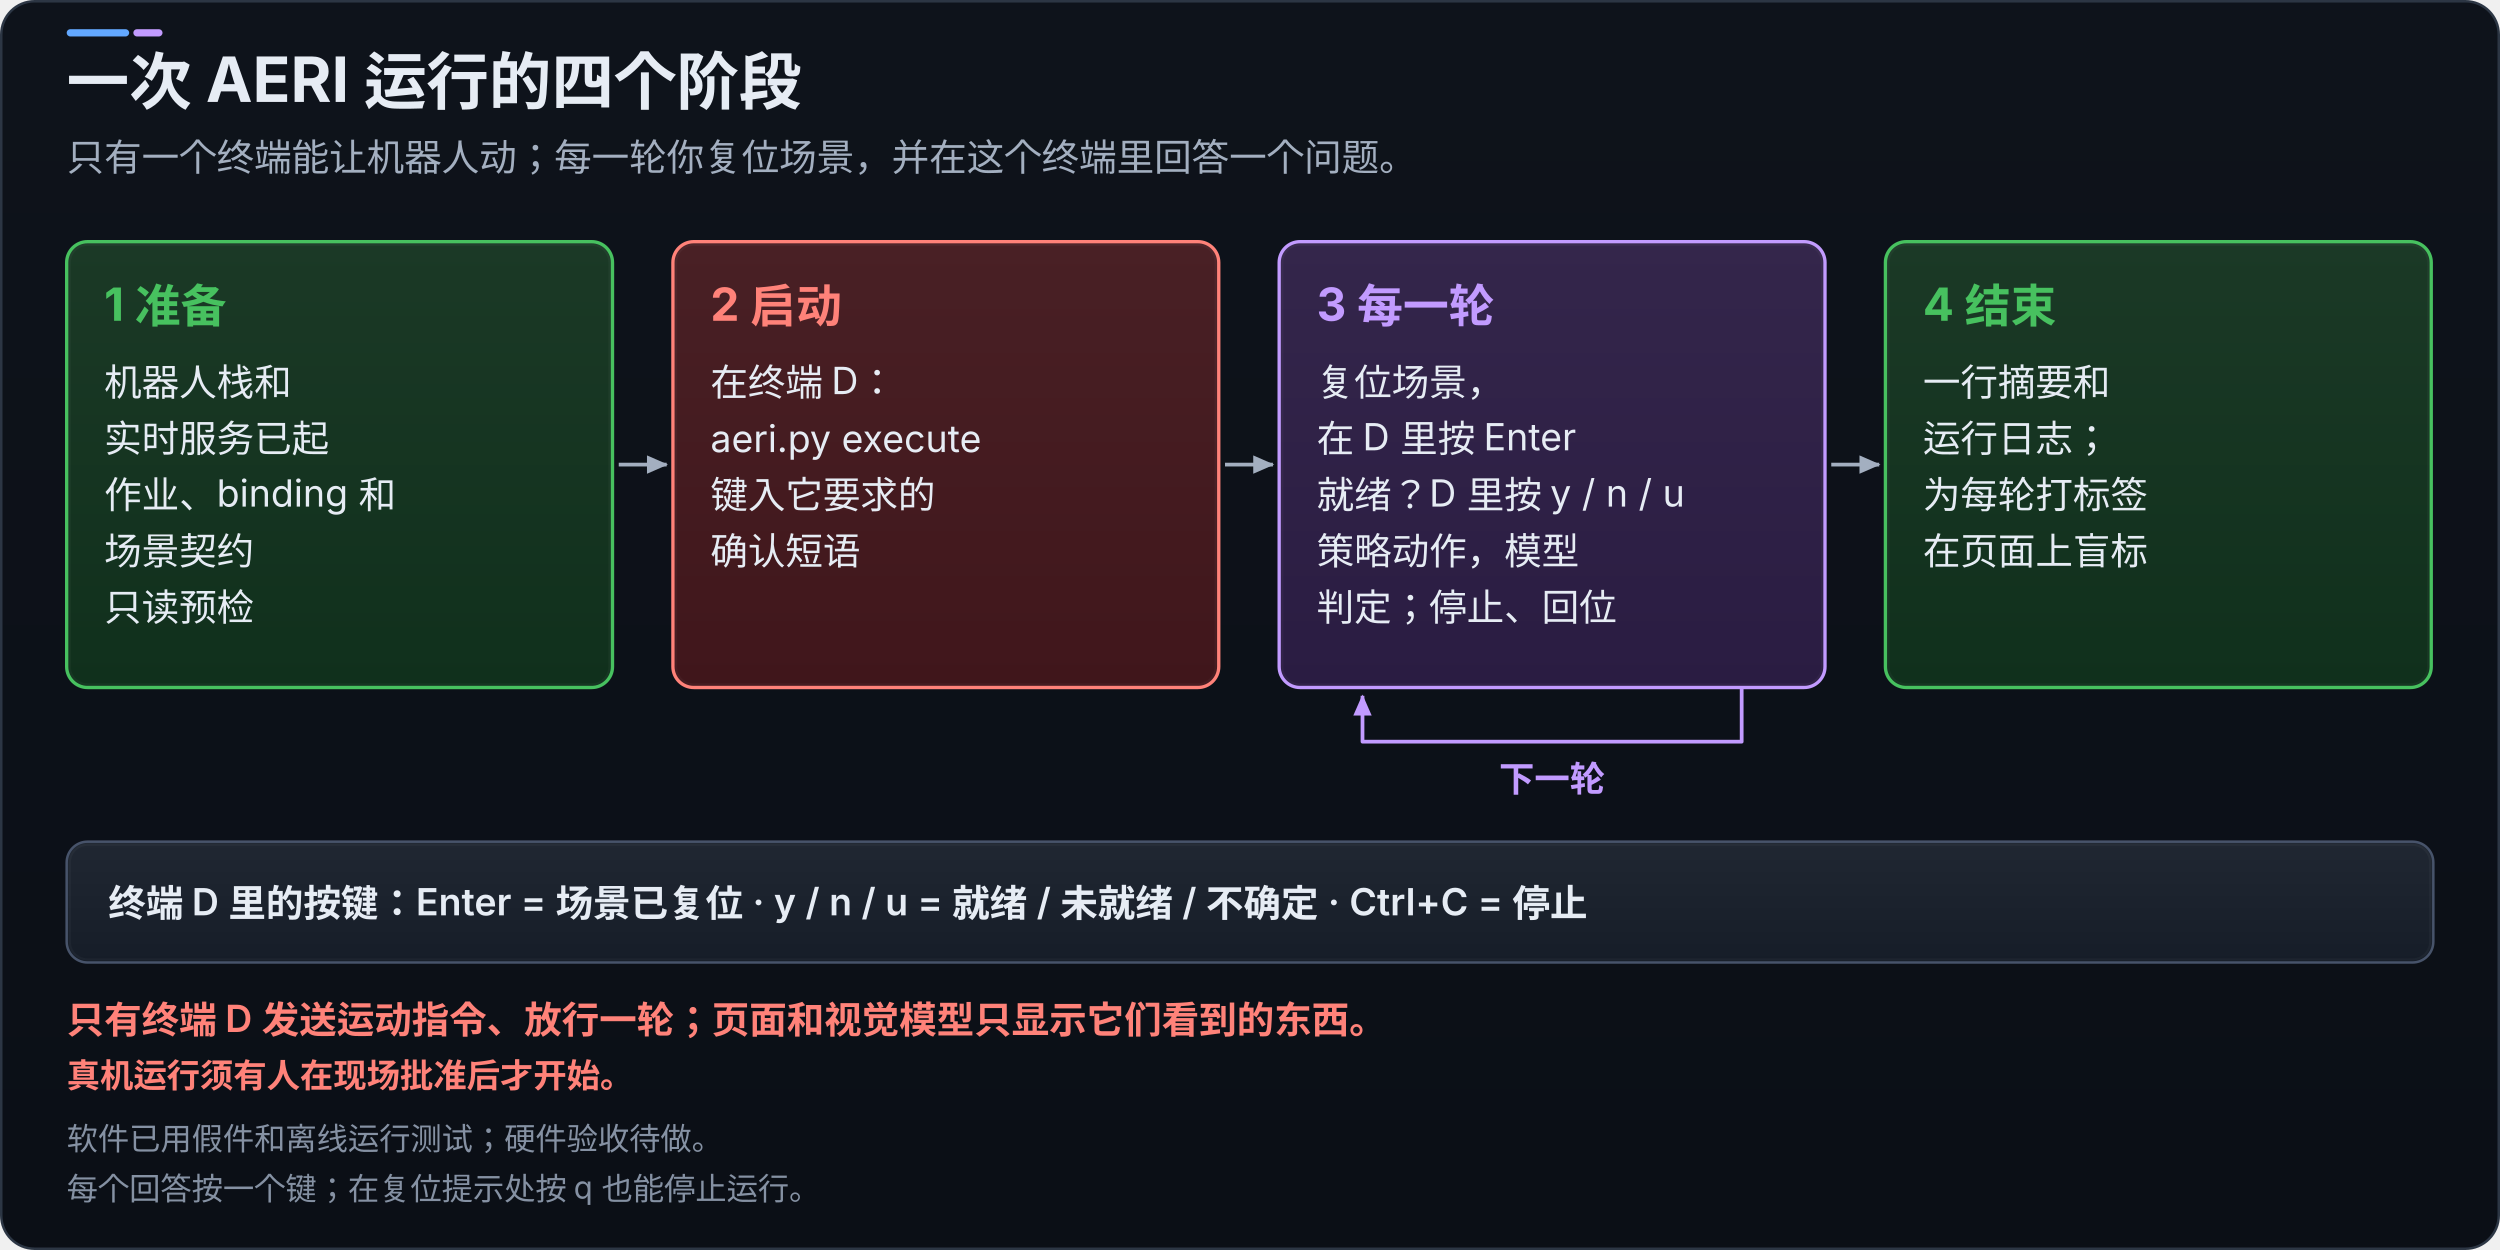
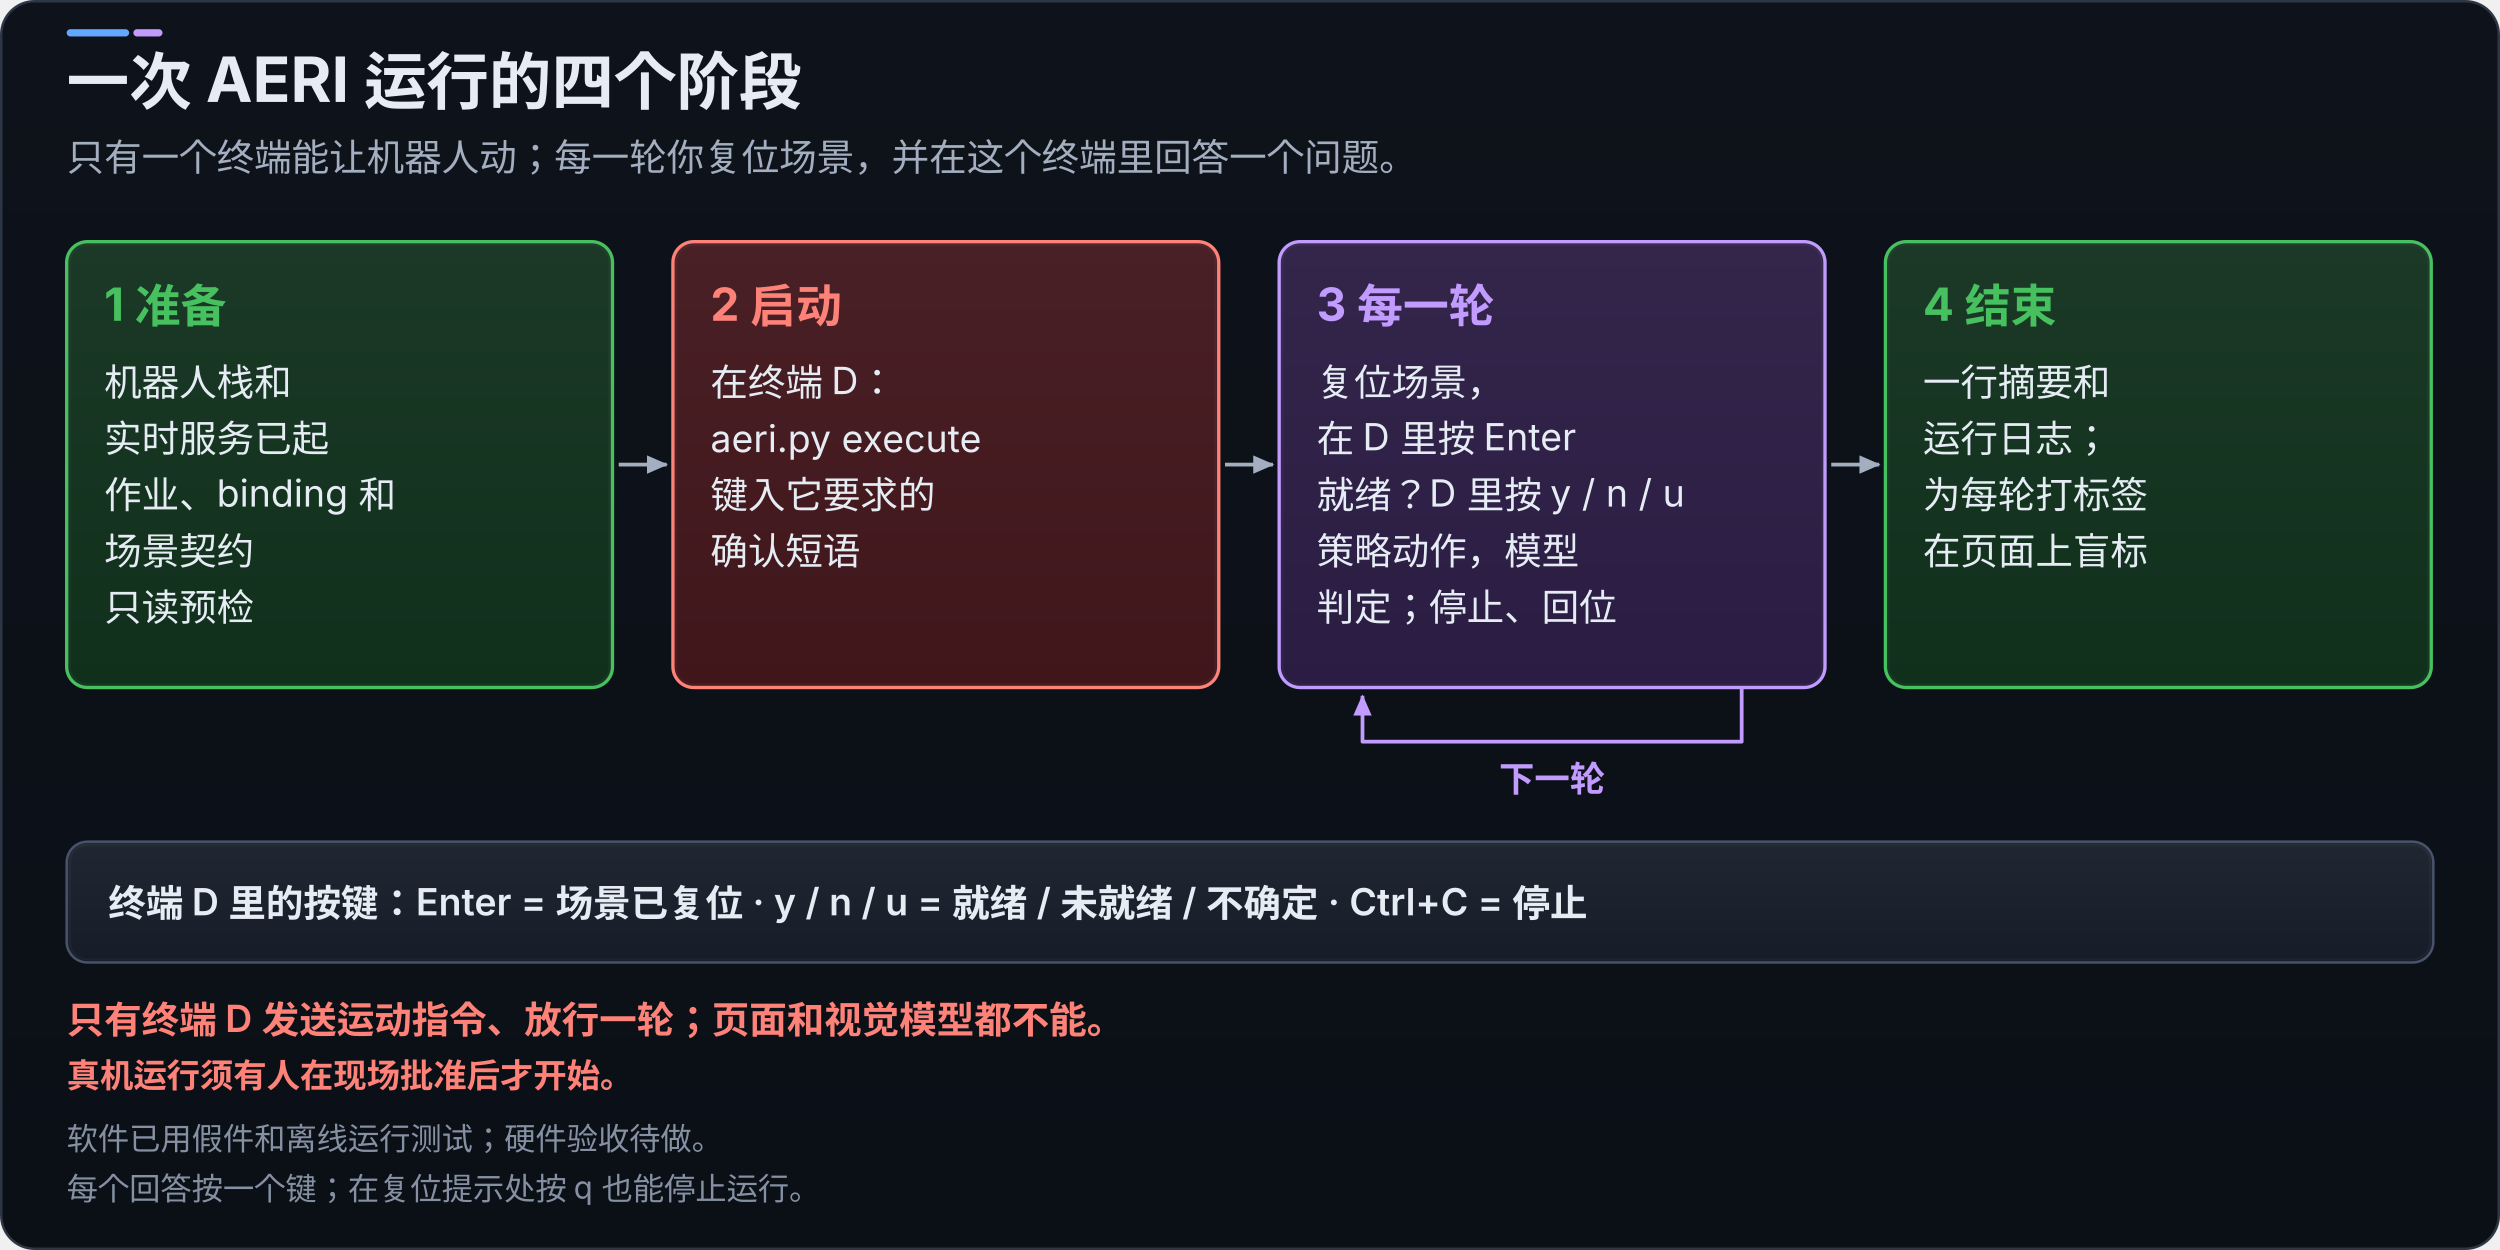
<svg xmlns="http://www.w3.org/2000/svg" viewBox="0 0 1200 600" width="1200" height="600" role="img" aria-labelledby="t d">
  <defs>
    <style>@media (prefers-reduced-motion: reduce) { * { animation: none !important; } }</style>
    <marker id="a_soft" viewBox="0 0 10 10" refX="8.5" refY="5" markerWidth="7" markerHeight="7" orient="auto">
      <path d="M1 1.5 L9 5 L1 8.5 Z" fill="#a3afc0" />
    </marker>
    <marker id="a_system" viewBox="0 0 10 10" refX="8.5" refY="5" markerWidth="7" markerHeight="7" orient="auto">
      <path d="M1 1.5 L9 5 L1 8.5 Z" fill="#c29bff" />
    </marker>
    <linearGradient id="g_box" x1="0" y1="0" x2="0" y2="1">
      <stop offset="0" stop-color="#202732" />
      <stop offset="1" stop-color="#161d28" />
    </linearGradient>
    <linearGradient id="g_danger" x1="0" y1="0" x2="0" y2="1">
      <stop offset="0" stop-color="#492025" />
      <stop offset="1" stop-color="#40161b" />
    </linearGradient>
    <linearGradient id="g_person" x1="0" y1="0" x2="0" y2="1">
      <stop offset="0" stop-color="#1b3926" />
      <stop offset="1" stop-color="#10301c" />
    </linearGradient>
    <linearGradient id="g_system" x1="0" y1="0" x2="0" y2="1">
      <stop offset="0" stop-color="#34264b" />
      <stop offset="1" stop-color="#2a1c42" />
    </linearGradient>
    <linearGradient id="g_panel" x1="0" y1="0" x2="0" y2="1">
      <stop offset="0" stop-color="#0e131b" />
      <stop offset="1" stop-color="#0b0f16" />
    </linearGradient>
  </defs>
  <rect x="0.6" y="0.6" width="1198.8" height="598.8" rx="16" fill="url(#g_panel)" stroke="#2c3644" stroke-width="1.2" />
  <rect x="32" y="14" width="30" height="3.5" rx="1.75" fill="#62a8ff" />
  <rect x="64" y="14" width="14" height="3.5" rx="1.75" fill="#c29bff" />
  <text x="32" y="50" font-family="'Noto Sans SC', 'Source Han Sans SC', 'PingFang SC', 'Microsoft YaHei', Inter, -apple-system, 'Segoe UI', Roboto, 'Noto Sans', Helvetica, Arial, sans-serif" font-size="30" font-weight="700" text-anchor="start" fill="#e6ecf4">一次 AERI 运行的四个阶段</text>
  <text x="32" y="82" font-family="'Noto Sans SC', 'Source Han Sans SC', 'PingFang SC', 'Microsoft YaHei', Inter, -apple-system, 'Segoe UI', Roboto, 'Noto Sans', Helvetica, Arial, sans-serif" font-size="18" font-weight="400" text-anchor="start" fill="#a3afc0">只有一个终端能让机器人动；每一轮你复位场景，并在这个终端里回答一个问题。</text>
  <rect x="32" y="116" width="262" height="214" rx="10" fill="url(#g_person)" stroke="#47c15f" stroke-width="1.6" />
  <rect x="33.5" y="117.5" width="259" height="211" rx="8.5" fill="none" stroke="#ffffff" stroke-opacity="0.035" stroke-width="1" />
  <text x="50" y="154" font-family="'Noto Sans SC', 'Source Han Sans SC', 'PingFang SC', 'Microsoft YaHei', Inter, -apple-system, 'Segoe UI', Roboto, 'Noto Sans', Helvetica, Arial, sans-serif" font-size="22" font-weight="700" text-anchor="start" fill="#47c15f">1  准备</text>
  <text x="50" y="190" font-family="'Noto Sans SC', 'Source Han Sans SC', 'PingFang SC', 'Microsoft YaHei', Inter, -apple-system, 'Segoe UI', Roboto, 'Noto Sans', Helvetica, Arial, sans-serif" font-size="18" font-weight="400" text-anchor="start" fill="#e6ecf4">机器人栈和</text>
  <text x="50" y="217" font-family="'Noto Sans SC', 'Source Han Sans SC', 'PingFang SC', 'Microsoft YaHei', Inter, -apple-system, 'Segoe UI', Roboto, 'Noto Sans', Helvetica, Arial, sans-serif" font-size="18" font-weight="400" text-anchor="start" fill="#e6ecf4">实时服务已起</text>
  <text x="50" y="244" font-family="'Noto Sans SC', 'Source Han Sans SC', 'PingFang SC', 'Microsoft YaHei', Inter, -apple-system, 'Segoe UI', Roboto, 'Noto Sans', Helvetica, Arial, sans-serif" font-size="18" font-weight="400" text-anchor="start" fill="#e6ecf4">作业、binding 和</text>
  <text x="50" y="271" font-family="'Noto Sans SC', 'Source Han Sans SC', 'PingFang SC', 'Microsoft YaHei', Inter, -apple-system, 'Segoe UI', Roboto, 'Noto Sans', Helvetica, Arial, sans-serif" font-size="18" font-weight="400" text-anchor="start" fill="#e6ecf4">场景契约</text>
  <text x="50" y="298" font-family="'Noto Sans SC', 'Source Han Sans SC', 'PingFang SC', 'Microsoft YaHei', Inter, -apple-system, 'Segoe UI', Roboto, 'Noto Sans', Helvetica, Arial, sans-serif" font-size="18" font-weight="400" text-anchor="start" fill="#e6ecf4">只读预检</text>
  <path d="M297 223.0 L320 223.0" fill="none" stroke="#a3afc0" stroke-width="1.8" stroke-linejoin="round" marker-end="url(#a_soft)" />
  <rect x="323" y="116" width="262" height="214" rx="10" fill="url(#g_danger)" stroke="#ff8279" stroke-width="1.6" />
  <rect x="324.5" y="117.5" width="259" height="211" rx="8.5" fill="none" stroke="#ffffff" stroke-opacity="0.035" stroke-width="1" />
  <text x="341" y="154" font-family="'Noto Sans SC', 'Source Han Sans SC', 'PingFang SC', 'Microsoft YaHei', Inter, -apple-system, 'Segoe UI', Roboto, 'Noto Sans', Helvetica, Arial, sans-serif" font-size="22" font-weight="700" text-anchor="start" fill="#ff8279">2  启动</text>
  <text x="341" y="190" font-family="'Noto Sans SC', 'Source Han Sans SC', 'PingFang SC', 'Microsoft YaHei', Inter, -apple-system, 'Segoe UI', Roboto, 'Noto Sans', Helvetica, Arial, sans-serif" font-size="18" font-weight="400" text-anchor="start" fill="#e6ecf4">在终端 D：</text>
  <text x="341" y="217" font-family="'Noto Sans SC', 'Source Han Sans SC', 'PingFang SC', 'Microsoft YaHei', Inter, -apple-system, 'Segoe UI', Roboto, 'Noto Sans', Helvetica, Arial, sans-serif" font-size="18" font-weight="400" text-anchor="start" fill="#e6ecf4">aeri.py execute</text>
  <text x="341" y="244" font-family="'Noto Sans SC', 'Source Han Sans SC', 'PingFang SC', 'Microsoft YaHei', Inter, -apple-system, 'Segoe UI', Roboto, 'Noto Sans', Helvetica, Arial, sans-serif" font-size="18" font-weight="400" text-anchor="start" fill="#e6ecf4">键入它要求的</text>
  <text x="341" y="271" font-family="'Noto Sans SC', 'Source Han Sans SC', 'PingFang SC', 'Microsoft YaHei', Inter, -apple-system, 'Segoe UI', Roboto, 'Noto Sans', Helvetica, Arial, sans-serif" font-size="18" font-weight="400" text-anchor="start" fill="#e6ecf4">确认短语</text>
  <path d="M588 223.0 L611 223.0" fill="none" stroke="#a3afc0" stroke-width="1.8" stroke-linejoin="round" marker-end="url(#a_soft)" />
  <rect x="614" y="116" width="262" height="214" rx="10" fill="url(#g_system)" stroke="#c29bff" stroke-width="1.6" />
  <rect x="615.5" y="117.5" width="259" height="211" rx="8.5" fill="none" stroke="#ffffff" stroke-opacity="0.035" stroke-width="1" />
  <text x="632" y="154" font-family="'Noto Sans SC', 'Source Han Sans SC', 'PingFang SC', 'Microsoft YaHei', Inter, -apple-system, 'Segoe UI', Roboto, 'Noto Sans', Helvetica, Arial, sans-serif" font-size="22" font-weight="700" text-anchor="start" fill="#c29bff">3  每一轮</text>
  <text x="632" y="190" font-family="'Noto Sans SC', 'Source Han Sans SC', 'PingFang SC', 'Microsoft YaHei', Inter, -apple-system, 'Segoe UI', Roboto, 'Noto Sans', Helvetica, Arial, sans-serif" font-size="18" font-weight="400" text-anchor="start" fill="#e6ecf4">复位场景，</text>
  <text x="632" y="217" font-family="'Noto Sans SC', 'Source Han Sans SC', 'PingFang SC', 'Microsoft YaHei', Inter, -apple-system, 'Segoe UI', Roboto, 'Noto Sans', Helvetica, Arial, sans-serif" font-size="18" font-weight="400" text-anchor="start" fill="#e6ecf4">在 D 里按 Enter</text>
  <text x="632" y="244" font-family="'Noto Sans SC', 'Source Han Sans SC', 'PingFang SC', 'Microsoft YaHei', Inter, -apple-system, 'Segoe UI', Roboto, 'Noto Sans', Helvetica, Arial, sans-serif" font-size="18" font-weight="400" text-anchor="start" fill="#e6ecf4">就绪？D 里按 y / n / u</text>
  <text x="632" y="271" font-family="'Noto Sans SC', 'Source Han Sans SC', 'PingFang SC', 'Microsoft YaHei', Inter, -apple-system, 'Segoe UI', Roboto, 'Noto Sans', Helvetica, Arial, sans-serif" font-size="18" font-weight="400" text-anchor="start" fill="#e6ecf4">策略动作，模型</text>
  <text x="632" y="298" font-family="'Noto Sans SC', 'Source Han Sans SC', 'PingFang SC', 'Microsoft YaHei', Inter, -apple-system, 'Segoe UI', Roboto, 'Noto Sans', Helvetica, Arial, sans-serif" font-size="18" font-weight="400" text-anchor="start" fill="#e6ecf4">判定；停止、回位</text>
  <path d="M879 223.0 L902 223.0" fill="none" stroke="#a3afc0" stroke-width="1.8" stroke-linejoin="round" marker-end="url(#a_soft)" />
  <rect x="905" y="116" width="262" height="214" rx="10" fill="url(#g_person)" stroke="#47c15f" stroke-width="1.6" />
  <rect x="906.5" y="117.5" width="259" height="211" rx="8.5" fill="none" stroke="#ffffff" stroke-opacity="0.035" stroke-width="1" />
  <text x="923" y="154" font-family="'Noto Sans SC', 'Source Han Sans SC', 'PingFang SC', 'Microsoft YaHei', Inter, -apple-system, 'Segoe UI', Roboto, 'Noto Sans', Helvetica, Arial, sans-serif" font-size="22" font-weight="700" text-anchor="start" fill="#47c15f">4  结束</text>
  <text x="923" y="190" font-family="'Noto Sans SC', 'Source Han Sans SC', 'PingFang SC', 'Microsoft YaHei', Inter, -apple-system, 'Segoe UI', Roboto, 'Noto Sans', Helvetica, Arial, sans-serif" font-size="18" font-weight="400" text-anchor="start" fill="#e6ecf4">一行摘要和</text>
  <text x="923" y="217" font-family="'Noto Sans SC', 'Source Han Sans SC', 'PingFang SC', 'Microsoft YaHei', Inter, -apple-system, 'Segoe UI', Roboto, 'Noto Sans', Helvetica, Arial, sans-serif" font-size="18" font-weight="400" text-anchor="start" fill="#e6ecf4">运行日志；</text>
  <text x="923" y="244" font-family="'Noto Sans SC', 'Source Han Sans SC', 'PingFang SC', 'Microsoft YaHei', Inter, -apple-system, 'Segoe UI', Roboto, 'Noto Sans', Helvetica, Arial, sans-serif" font-size="18" font-weight="400" text-anchor="start" fill="#e6ecf4">为每轮打标签</text>
  <text x="923" y="271" font-family="'Noto Sans SC', 'Source Han Sans SC', 'PingFang SC', 'Microsoft YaHei', Inter, -apple-system, 'Segoe UI', Roboto, 'Noto Sans', Helvetica, Arial, sans-serif" font-size="18" font-weight="400" text-anchor="start" fill="#e6ecf4">在页面上盲标</text>
  <path d="M836 330 L836 356 L654 356 L654 334" fill="none" stroke="#c29bff" stroke-width="1.8" stroke-linejoin="round" marker-end="url(#a_system)" />
  <text x="745.0" y="380" font-family="'Noto Sans SC', 'Source Han Sans SC', 'PingFang SC', 'Microsoft YaHei', Inter, -apple-system, 'Segoe UI', Roboto, 'Noto Sans', Helvetica, Arial, sans-serif" font-size="17" font-weight="600" text-anchor="middle" fill="#c29bff">下一轮</text>
  <rect x="32" y="404" width="1136" height="58" rx="10" fill="url(#g_box)" stroke="#47536a" stroke-width="1.2" />
  <rect x="33.5" y="405.5" width="1133" height="55" rx="8.5" fill="none" stroke="#ffffff" stroke-opacity="0.035" stroke-width="1" />
  <text x="52" y="440" font-family="'Noto Sans SC', 'Source Han Sans SC', 'PingFang SC', 'Microsoft YaHei', Inter, -apple-system, 'Segoe UI', Roboto, 'Noto Sans', Helvetica, Arial, sans-serif" font-size="18" font-weight="600" text-anchor="start" fill="#e6ecf4">终端 D 里的按键：Enter = 场景已复位  ·  y / n / u = 就绪 / 未就绪 / 不确定  ·  Ctrl+C = 停止</text>
-   <text x="32" y="496" font-family="'Noto Sans SC', 'Source Han Sans SC', 'PingFang SC', 'Microsoft YaHei', Inter, -apple-system, 'Segoe UI', Roboto, 'Noto Sans', Helvetica, Arial, sans-serif" font-size="18" font-weight="600" text-anchor="start" fill="#ff8279">只有终端 D 发送运动指令、放行一轮；页面和视觉模型只显示它们看到的东西。</text>
+   <text x="32" y="496" font-family="'Noto Sans SC', 'Source Han Sans SC', 'PingFang SC', 'Microsoft YaHei', Inter, -apple-system, 'Segoe UI', Roboto, 'Noto Sans', Helvetica, Arial, sans-serif" font-size="18" font-weight="600" text-anchor="start" fill="#ff8279">只有终端 D 发送运动指令、放行一轮；页面和视觉模型都不能。</text>
  <text x="32" y="522" font-family="'Noto Sans SC', 'Source Han Sans SC', 'PingFang SC', 'Microsoft YaHei', Inter, -apple-system, 'Segoe UI', Roboto, 'Noto Sans', Helvetica, Arial, sans-serif" font-size="16" font-weight="600" text-anchor="start" fill="#ff8279">真机运行须有人在现场批准后才开始。</text>
  <text x="32" y="552" font-family="'Noto Sans SC', 'Source Han Sans SC', 'PingFang SC', 'Microsoft YaHei', Inter, -apple-system, 'Segoe UI', Roboto, 'Noto Sans', Helvetica, Arial, sans-serif" font-size="15" font-weight="400" text-anchor="start" fill="#8591a3">软件已用假件和离线运行测试；硬件验收待做。</text>
  <text x="32" y="576" font-family="'Noto Sans SC', 'Source Han Sans SC', 'PingFang SC', 'Microsoft YaHei', Inter, -apple-system, 'Segoe UI', Roboto, 'Noto Sans', Helvetica, Arial, sans-serif" font-size="15" font-weight="400" text-anchor="start" fill="#8591a3">每个回答按一个键；在复位提示处按 q 也能停止运行。</text>
</svg>
